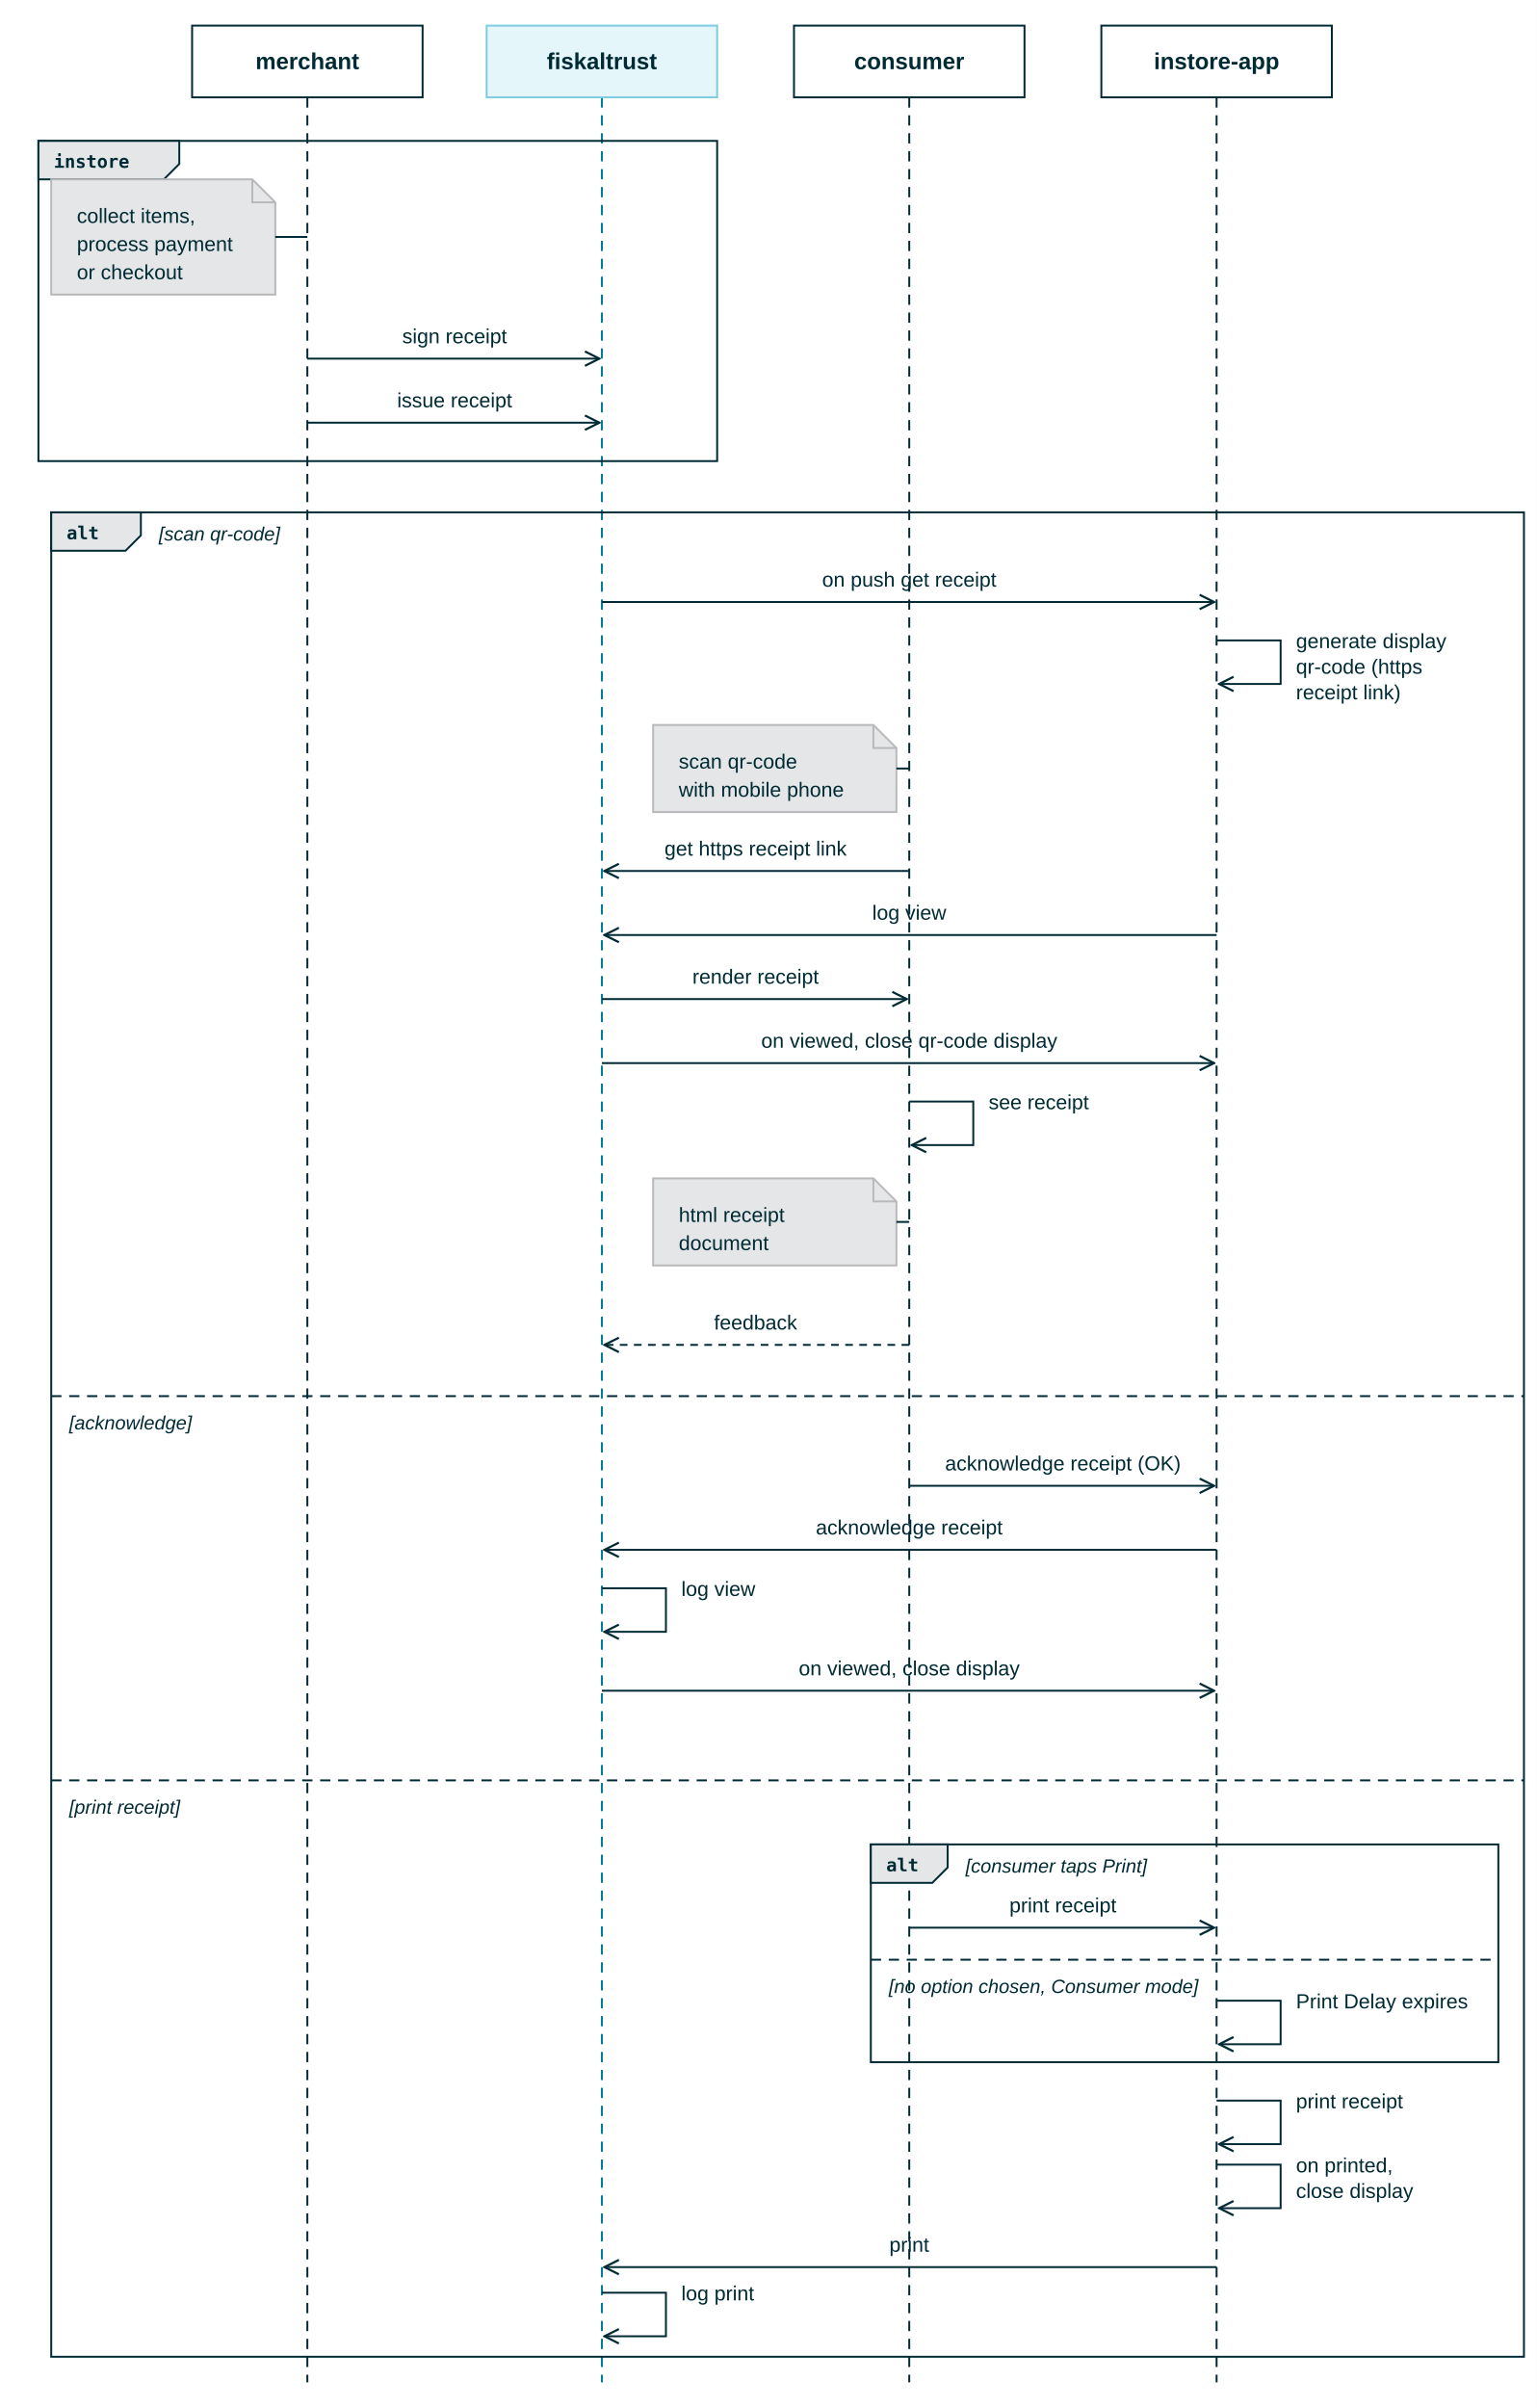
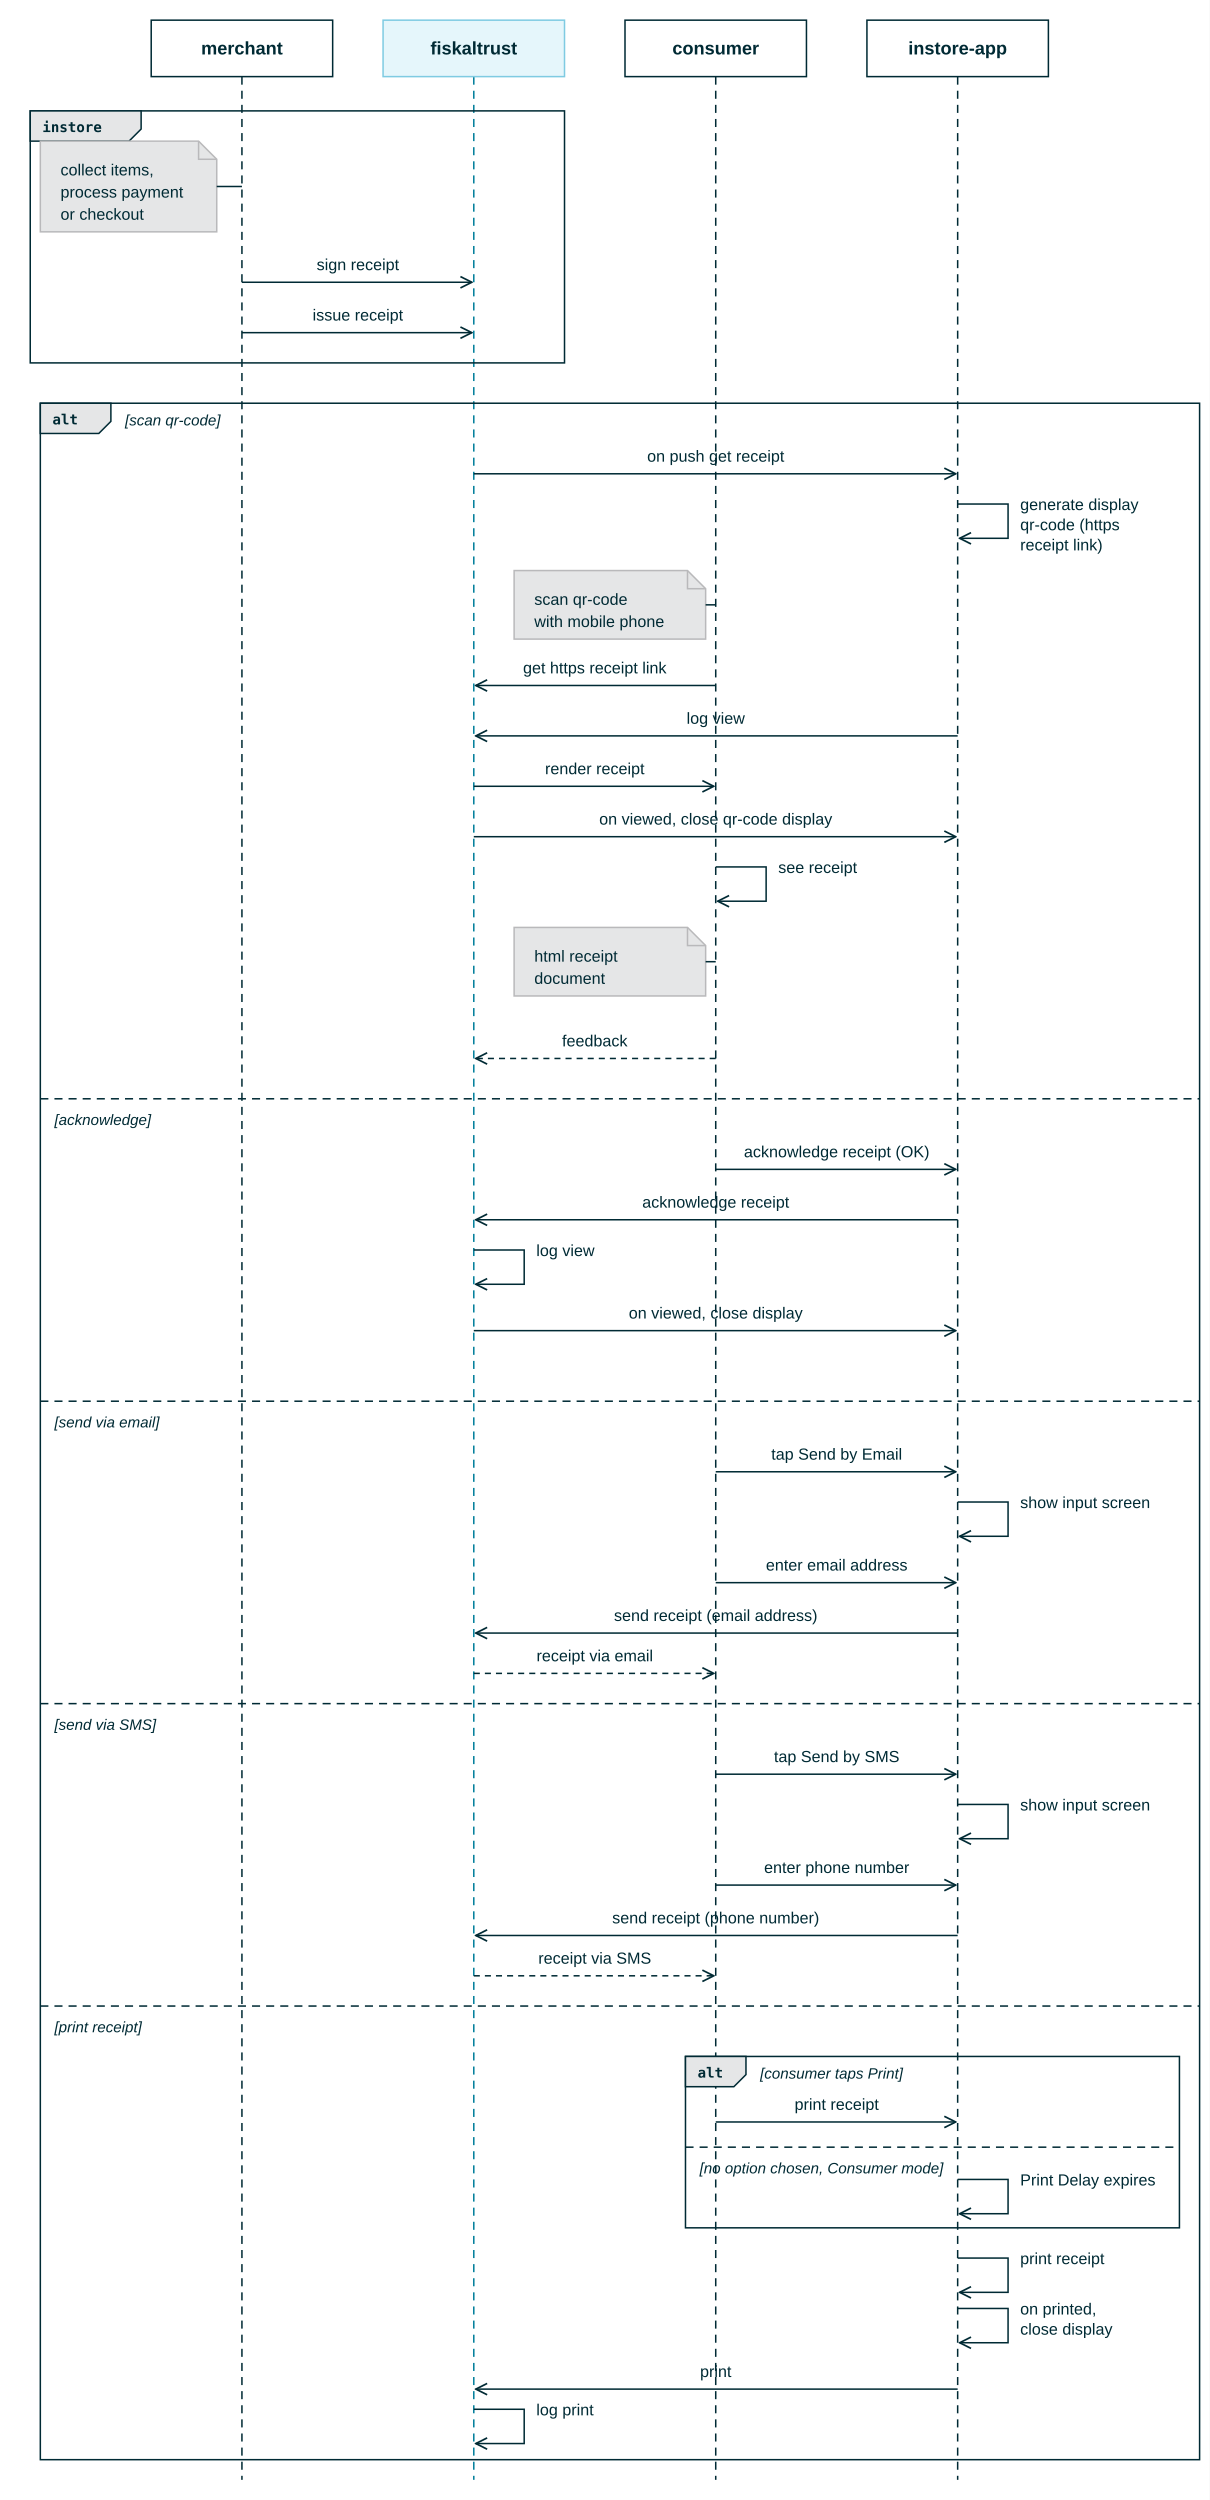
- <svg xmlns="http://www.w3.org/2000/svg" width="1200" height="1880" viewBox="-20 -20 1200 1880" font-family="IBM Plex Sans, Helvetica Neue, Arial, sans-serif" role="img" aria-labelledby="t d">
+ <svg xmlns="http://www.w3.org/2000/svg" width="1200" height="2480" viewBox="-20 -20 1200 2480" font-family="IBM Plex Sans, Helvetica Neue, Arial, sans-serif" role="img" aria-labelledby="t d">
  <defs>
    <marker id="open" viewBox="0 0 12 12" refX="11" refY="6" markerWidth="9" markerHeight="9" orient="auto-start-reverse">
      <path d="M1,1 L11,6 L1,11" fill="none" stroke="#002A34" stroke-width="1.5" />
    </marker>
    <marker id="solid" viewBox="0 0 10 10" refX="9" refY="5" markerWidth="7" markerHeight="7" orient="auto-start-reverse">
      <path d="M0,0 L10,5 L0,10 z" fill="#002A34" />
    </marker>
  </defs>
-   <rect x="-20" y="-20" width="1200" height="1880" fill="#FFFFFF" />
+   <rect x="-20" y="-20" width="1200" height="2480" fill="#FFFFFF" />
  <g fill="none" stroke-width="1.5" stroke-dasharray="8 6">
-     <path d="M220,56 V1840" stroke="#002A34" />
-     <path d="M450,56 V1840" stroke="#007D9A" />
-     <path d="M690,56 V1840" stroke="#002A34" />
-     <path d="M930,56 V1840" stroke="#002A34" />
+     <path d="M220,56 V2440" stroke="#002A34" />
+     <path d="M450,56 V2440" stroke="#007D9A" />
+     <path d="M690,56 V2440" stroke="#002A34" />
+     <path d="M930,56 V2440" stroke="#002A34" />
  </g>
  <rect x="130" y="0" width="180" height="56" fill="#FFFFFF" stroke="#002A34" stroke-width="1.5" />
  <text x="220" y="34" text-anchor="middle" font-size="18" font-weight="600" fill="#002A34">merchant</text>
  <rect x="360" y="0" width="180" height="56" fill="#E5F6FB" stroke="#7FCBE2" stroke-width="1.5" />
  <text x="450" y="34" text-anchor="middle" font-size="18" font-weight="600" fill="#002A34">fiskaltrust</text>
  <rect x="600" y="0" width="180" height="56" fill="#FFFFFF" stroke="#002A34" stroke-width="1.5" />
  <text x="690" y="34" text-anchor="middle" font-size="18" font-weight="600" fill="#002A34">consumer</text>
  <rect x="840" y="0" width="180" height="56" fill="#FFFFFF" stroke="#002A34" stroke-width="1.5" />
  <text x="930" y="34" text-anchor="middle" font-size="18" font-weight="600" fill="#002A34">instore-app</text>
  <rect x="10" y="90" width="530" height="250" fill="none" stroke="#002A34" stroke-width="1.5" />
  <path d="M10,90 H120 V108 L108,120 H10 Z" fill="#E5E6E7" stroke="#002A34" stroke-width="1.5" />
  <text x="22" y="111" font-family="IBM Plex Mono, monospace" font-size="14" font-weight="600" fill="#002A34">instore</text>
  <path d="M20,120 H177 L195,138 V210 H20 Z" fill="#E5E6E7" stroke="#B9B9BB" stroke-width="1.5" />
  <path d="M177,120 V138 H195" fill="none" stroke="#B9B9BB" stroke-width="1.5" />
  <path d="M195,165.0 H220" fill="none" stroke="#002A34" stroke-width="1.5" />
  <text x="40" y="154" font-size="16" fill="#002A34">collect items,</text>
  <text x="40" y="176" font-size="16" fill="#002A34">process payment</text>
  <text x="40" y="198" font-size="16" fill="#002A34">or checkout</text>
  <path d="M220,260 H448" fill="none" stroke="#002A34" stroke-width="1.5" marker-end="url(#open)" />
  <text x="335.0" y="248" text-anchor="middle" font-size="16" fill="#002A34">sign receipt</text>
  <path d="M220,310 H448" fill="none" stroke="#002A34" stroke-width="1.5" marker-end="url(#open)" />
  <text x="335.0" y="298" text-anchor="middle" font-size="16" fill="#002A34">issue receipt</text>
-   <rect x="20" y="380" width="1150" height="1440" fill="none" stroke="#002A34" stroke-width="1.5" />
+   <rect x="20" y="380" width="1150" height="2040" fill="none" stroke="#002A34" stroke-width="1.5" />
  <path d="M20,380 H90 V398 L78,410 H20 Z" fill="#E5E6E7" stroke="#002A34" stroke-width="1.5" />
  <text x="32" y="401" font-family="IBM Plex Mono, monospace" font-size="14" font-weight="600" fill="#002A34">alt</text>
  <text x="104" y="402" font-size="15" font-style="italic" fill="#002A34">[scan qr-code]</text>
  <path d="M450,450 H928" fill="none" stroke="#002A34" stroke-width="1.5" marker-end="url(#open)" />
  <text x="690.0" y="438" text-anchor="middle" font-size="16" fill="#002A34">on push get receipt</text>
  <path d="M930,480 H980 V514 H932" fill="none" stroke="#002A34" stroke-width="1.5" marker-end="url(#open)" />
  <text x="992" y="486" font-size="16" fill="#002A34">generate display</text>
  <text x="992" y="506" font-size="16" fill="#002A34">qr-code (https</text>
  <text x="992" y="526" font-size="16" fill="#002A34">receipt link)</text>
  <path d="M490,546 H662 L680,564 V614 H490 Z" fill="#E5E6E7" stroke="#B9B9BB" stroke-width="1.5" />
  <path d="M662,546 V564 H680" fill="none" stroke="#B9B9BB" stroke-width="1.5" />
  <path d="M680,580.0 H690" fill="none" stroke="#002A34" stroke-width="1.5" />
  <text x="510" y="580" font-size="16" fill="#002A34">scan qr-code</text>
  <text x="510" y="602" font-size="16" fill="#002A34">with mobile phone</text>
  <path d="M690,660 H452" fill="none" stroke="#002A34" stroke-width="1.5" marker-end="url(#open)" />
  <text x="570.0" y="648" text-anchor="middle" font-size="16" fill="#002A34">get https receipt link</text>
  <path d="M930,710 H452" fill="none" stroke="#002A34" stroke-width="1.5" marker-end="url(#open)" />
  <text x="690.0" y="698" text-anchor="middle" font-size="16" fill="#002A34">log view</text>
  <path d="M450,760 H688" fill="none" stroke="#002A34" stroke-width="1.5" marker-end="url(#open)" />
  <text x="570.0" y="748" text-anchor="middle" font-size="16" fill="#002A34">render receipt</text>
  <path d="M450,810 H928" fill="none" stroke="#002A34" stroke-width="1.5" marker-end="url(#open)" />
  <text x="690.0" y="798" text-anchor="middle" font-size="16" fill="#002A34">on viewed, close qr-code display</text>
  <path d="M690,840 H740 V874 H692" fill="none" stroke="#002A34" stroke-width="1.5" marker-end="url(#open)" />
  <text x="752" y="846" font-size="16" fill="#002A34">see receipt</text>
  <path d="M490,900 H662 L680,918 V968 H490 Z" fill="#E5E6E7" stroke="#B9B9BB" stroke-width="1.5" />
  <path d="M662,900 V918 H680" fill="none" stroke="#B9B9BB" stroke-width="1.5" />
  <path d="M680,934.0 H690" fill="none" stroke="#002A34" stroke-width="1.5" />
  <text x="510" y="934" font-size="16" fill="#002A34">html receipt</text>
  <text x="510" y="956" font-size="16" fill="#002A34">document</text>
  <path d="M690,1030 H452" fill="none" stroke="#002A34" stroke-width="1.5" stroke-dasharray="6 5" marker-end="url(#open)" />
  <text x="570.0" y="1018" text-anchor="middle" font-size="16" fill="#002A34">feedback</text>
  <path d="M20,1070 H1170" fill="none" stroke="#002A34" stroke-width="1.5" stroke-dasharray="8 6" />
  <text x="34" y="1096" font-size="15" font-style="italic" fill="#002A34">[acknowledge]</text>
  <path d="M690,1140 H928" fill="none" stroke="#002A34" stroke-width="1.5" marker-end="url(#open)" />
  <text x="810.0" y="1128" text-anchor="middle" font-size="16" fill="#002A34">acknowledge receipt (OK)</text>
  <path d="M930,1190 H452" fill="none" stroke="#002A34" stroke-width="1.5" marker-end="url(#open)" />
  <text x="690.0" y="1178" text-anchor="middle" font-size="16" fill="#002A34">acknowledge receipt</text>
  <path d="M450,1220 H500 V1254 H452" fill="none" stroke="#002A34" stroke-width="1.5" marker-end="url(#open)" />
  <text x="512" y="1226" font-size="16" fill="#002A34">log view</text>
  <path d="M450,1300 H928" fill="none" stroke="#002A34" stroke-width="1.5" marker-end="url(#open)" />
  <text x="690.0" y="1288" text-anchor="middle" font-size="16" fill="#002A34">on viewed, close display</text>
  <path d="M20,1370 H1170" fill="none" stroke="#002A34" stroke-width="1.5" stroke-dasharray="8 6" />
-   <text x="34" y="1396" font-size="15" font-style="italic" fill="#002A34">[print receipt]</text>
-   <rect x="660" y="1420" width="490" height="170" fill="none" stroke="#002A34" stroke-width="1.5" />
-   <path d="M660,1420 H720 V1438 L708,1450 H660 Z" fill="#E5E6E7" stroke="#002A34" stroke-width="1.5" />
-   <text x="672" y="1441" font-family="IBM Plex Mono, monospace" font-size="14" font-weight="600" fill="#002A34">alt</text>
-   <text x="734" y="1442" font-size="15" font-style="italic" fill="#002A34">[consumer taps Print]</text>
-   <path d="M690,1485 H928" fill="none" stroke="#002A34" stroke-width="1.5" marker-end="url(#open)" />
-   <text x="810.0" y="1473" text-anchor="middle" font-size="16" fill="#002A34">print receipt</text>
-   <path d="M660,1510 H1150" fill="none" stroke="#002A34" stroke-width="1.5" stroke-dasharray="8 6" />
-   <text x="674" y="1536" font-size="15" font-style="italic" fill="#002A34">[no option chosen, Consumer mode]</text>
-   <path d="M930,1542 H980 V1576 H932" fill="none" stroke="#002A34" stroke-width="1.5" marker-end="url(#open)" />
-   <text x="992" y="1548" font-size="16" fill="#002A34">Print Delay expires</text>
-   <path d="M930,1620 H980 V1654 H932" fill="none" stroke="#002A34" stroke-width="1.5" marker-end="url(#open)" />
-   <text x="992" y="1626" font-size="16" fill="#002A34">print receipt</text>
-   <path d="M930,1670 H980 V1704 H932" fill="none" stroke="#002A34" stroke-width="1.5" marker-end="url(#open)" />
-   <text x="992" y="1676" font-size="16" fill="#002A34">on printed,</text>
-   <text x="992" y="1696" font-size="16" fill="#002A34">close display</text>
-   <path d="M930,1750 H452" fill="none" stroke="#002A34" stroke-width="1.5" marker-end="url(#open)" />
-   <text x="690.0" y="1738" text-anchor="middle" font-size="16" fill="#002A34">print</text>
-   <path d="M450,1770 H500 V1804 H452" fill="none" stroke="#002A34" stroke-width="1.5" marker-end="url(#open)" />
-   <text x="512" y="1776" font-size="16" fill="#002A34">log print</text>
+   <text x="34" y="1396" font-size="15" font-style="italic" fill="#002A34">[send via email]</text>
+   <path d="M690,1440 H928" fill="none" stroke="#002A34" stroke-width="1.5" marker-end="url(#open)" />
+   <text x="810.0" y="1428" text-anchor="middle" font-size="16" fill="#002A34">tap Send by Email</text>
+   <path d="M930,1470 H980 V1504 H932" fill="none" stroke="#002A34" stroke-width="1.5" marker-end="url(#open)" />
+   <text x="992" y="1476" font-size="16" fill="#002A34">show input screen</text>
+   <path d="M690,1550 H928" fill="none" stroke="#002A34" stroke-width="1.5" marker-end="url(#open)" />
+   <text x="810.0" y="1538" text-anchor="middle" font-size="16" fill="#002A34">enter email address</text>
+   <path d="M930,1600 H452" fill="none" stroke="#002A34" stroke-width="1.5" marker-end="url(#open)" />
+   <text x="690.0" y="1588" text-anchor="middle" font-size="16" fill="#002A34">send receipt (email address)</text>
+   <path d="M450,1640 H688" fill="none" stroke="#002A34" stroke-width="1.5" stroke-dasharray="6 5" marker-end="url(#open)" />
+   <text x="570.0" y="1628" text-anchor="middle" font-size="16" fill="#002A34">receipt via email</text>
+   <path d="M20,1670 H1170" fill="none" stroke="#002A34" stroke-width="1.5" stroke-dasharray="8 6" />
+   <text x="34" y="1696" font-size="15" font-style="italic" fill="#002A34">[send via SMS]</text>
+   <path d="M690,1740 H928" fill="none" stroke="#002A34" stroke-width="1.5" marker-end="url(#open)" />
+   <text x="810.0" y="1728" text-anchor="middle" font-size="16" fill="#002A34">tap Send by SMS</text>
+   <path d="M930,1770 H980 V1804 H932" fill="none" stroke="#002A34" stroke-width="1.5" marker-end="url(#open)" />
+   <text x="992" y="1776" font-size="16" fill="#002A34">show input screen</text>
+   <path d="M690,1850 H928" fill="none" stroke="#002A34" stroke-width="1.5" marker-end="url(#open)" />
+   <text x="810.0" y="1838" text-anchor="middle" font-size="16" fill="#002A34">enter phone number</text>
+   <path d="M930,1900 H452" fill="none" stroke="#002A34" stroke-width="1.5" marker-end="url(#open)" />
+   <text x="690.0" y="1888" text-anchor="middle" font-size="16" fill="#002A34">send receipt (phone number)</text>
+   <path d="M450,1940 H688" fill="none" stroke="#002A34" stroke-width="1.5" stroke-dasharray="6 5" marker-end="url(#open)" />
+   <text x="570.0" y="1928" text-anchor="middle" font-size="16" fill="#002A34">receipt via SMS</text>
+   <path d="M20,1970 H1170" fill="none" stroke="#002A34" stroke-width="1.5" stroke-dasharray="8 6" />
+   <text x="34" y="1996" font-size="15" font-style="italic" fill="#002A34">[print receipt]</text>
+   <rect x="660" y="2020" width="490" height="170" fill="none" stroke="#002A34" stroke-width="1.5" />
+   <path d="M660,2020 H720 V2038 L708,2050 H660 Z" fill="#E5E6E7" stroke="#002A34" stroke-width="1.5" />
+   <text x="672" y="2041" font-family="IBM Plex Mono, monospace" font-size="14" font-weight="600" fill="#002A34">alt</text>
+   <text x="734" y="2042" font-size="15" font-style="italic" fill="#002A34">[consumer taps Print]</text>
+   <path d="M690,2085 H928" fill="none" stroke="#002A34" stroke-width="1.5" marker-end="url(#open)" />
+   <text x="810.0" y="2073" text-anchor="middle" font-size="16" fill="#002A34">print receipt</text>
+   <path d="M660,2110 H1150" fill="none" stroke="#002A34" stroke-width="1.5" stroke-dasharray="8 6" />
+   <text x="674" y="2136" font-size="15" font-style="italic" fill="#002A34">[no option chosen, Consumer mode]</text>
+   <path d="M930,2142 H980 V2176 H932" fill="none" stroke="#002A34" stroke-width="1.5" marker-end="url(#open)" />
+   <text x="992" y="2148" font-size="16" fill="#002A34">Print Delay expires</text>
+   <path d="M930,2220 H980 V2254 H932" fill="none" stroke="#002A34" stroke-width="1.5" marker-end="url(#open)" />
+   <text x="992" y="2226" font-size="16" fill="#002A34">print receipt</text>
+   <path d="M930,2270 H980 V2304 H932" fill="none" stroke="#002A34" stroke-width="1.5" marker-end="url(#open)" />
+   <text x="992" y="2276" font-size="16" fill="#002A34">on printed,</text>
+   <text x="992" y="2296" font-size="16" fill="#002A34">close display</text>
+   <path d="M930,2350 H452" fill="none" stroke="#002A34" stroke-width="1.5" marker-end="url(#open)" />
+   <text x="690.0" y="2338" text-anchor="middle" font-size="16" fill="#002A34">print</text>
+   <path d="M450,2370 H500 V2404 H452" fill="none" stroke="#002A34" stroke-width="1.5" marker-end="url(#open)" />
+   <text x="512" y="2376" font-size="16" fill="#002A34">log print</text>
</svg>
